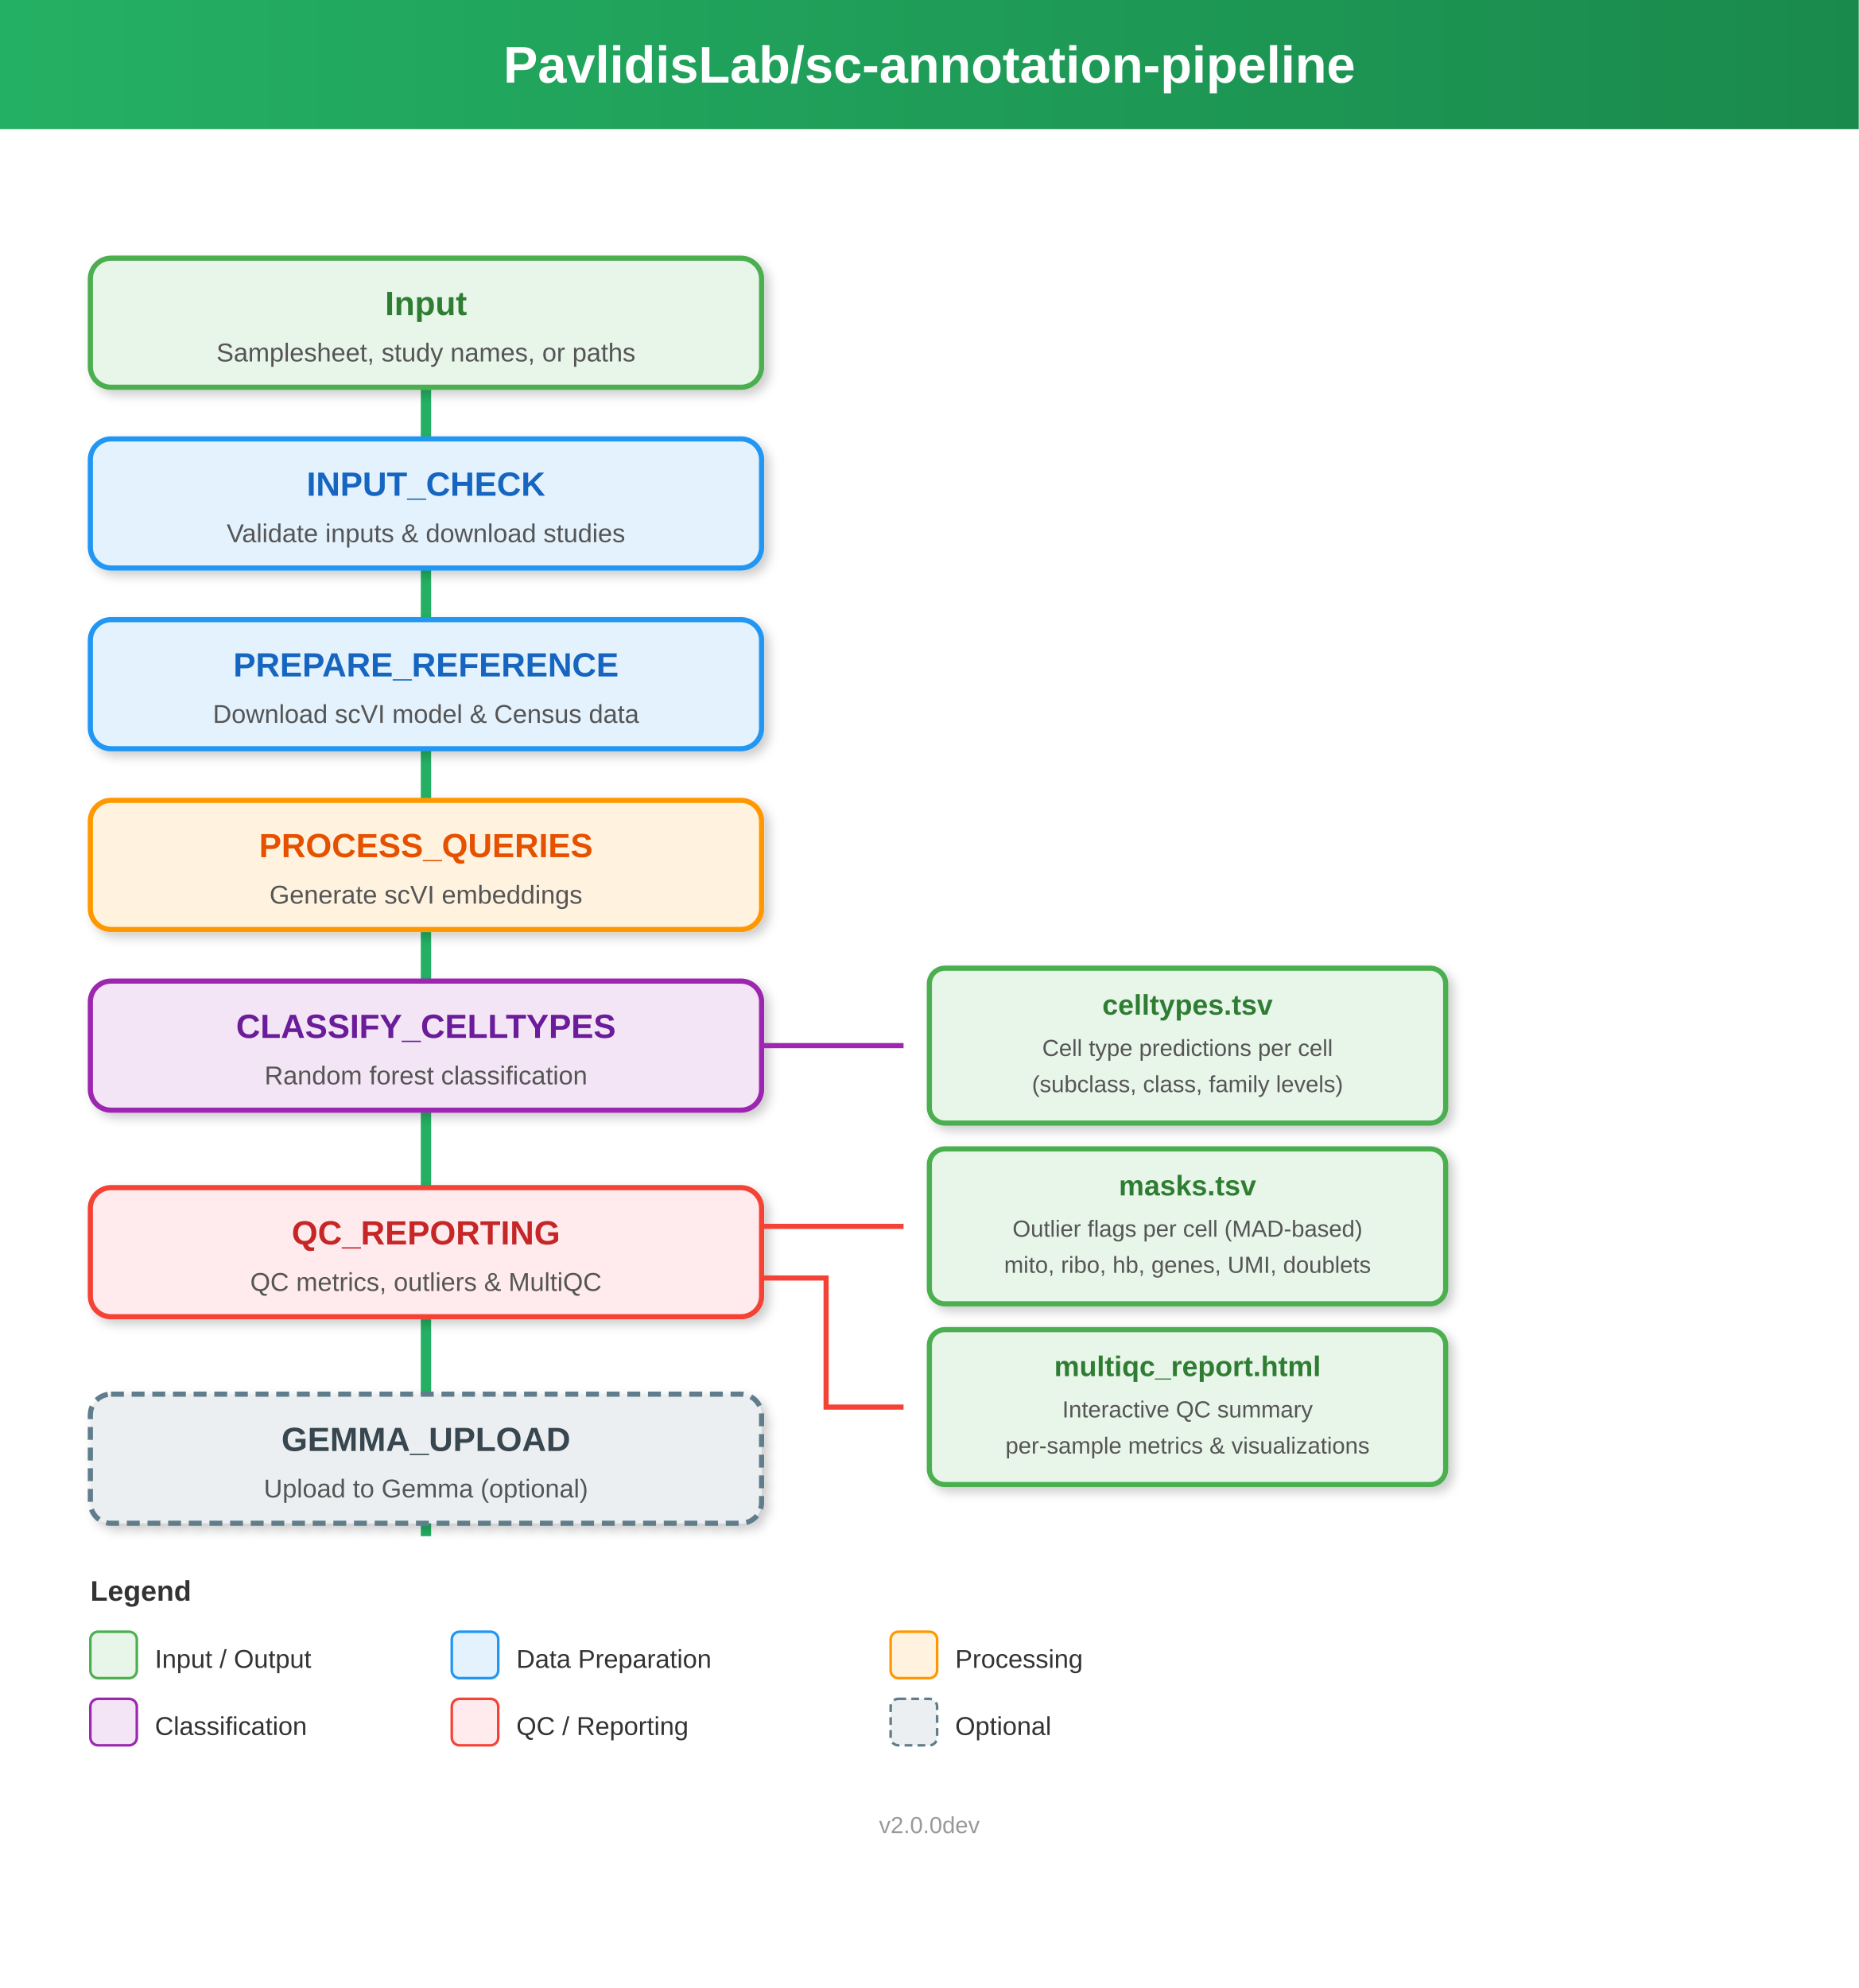
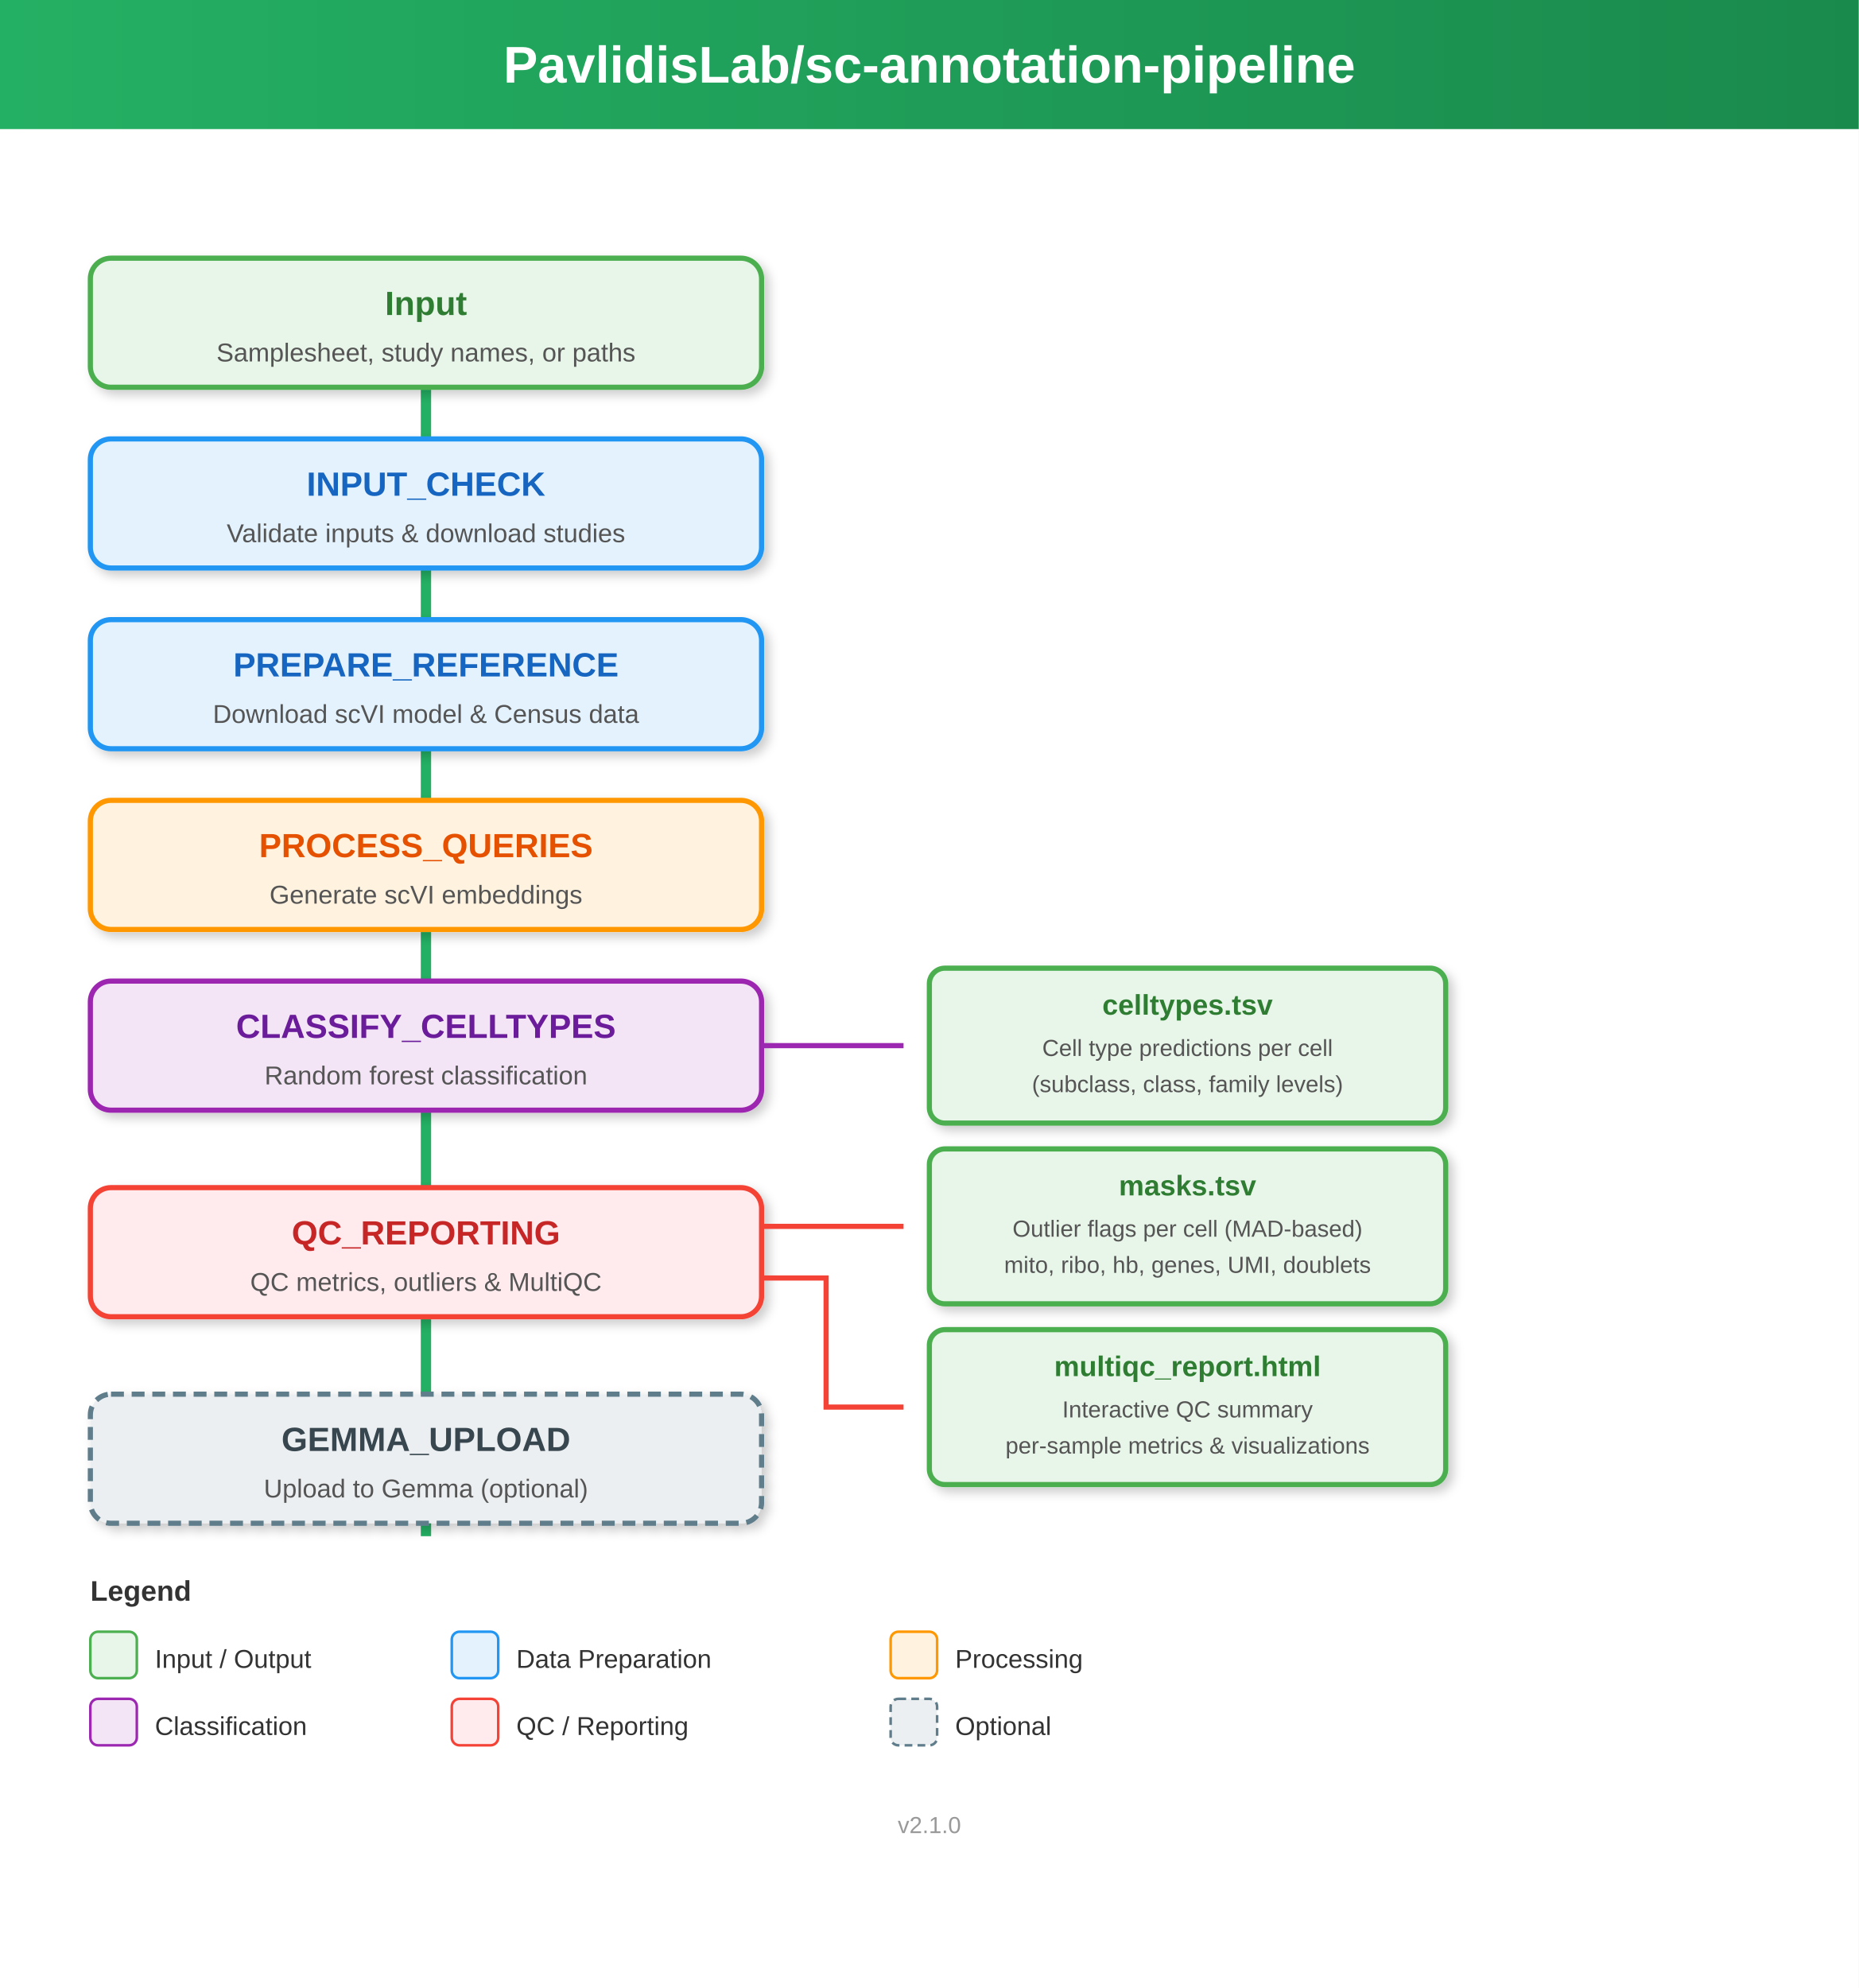
<svg xmlns="http://www.w3.org/2000/svg" viewBox="0 0 720 770" width="720" height="770">
  <defs>
    <filter id="shadow" x="-20%" y="-20%" width="140%" height="140%">
      <feDropShadow dx="2" dy="2" stdDeviation="2" flood-opacity="0.2" />
    </filter>
    <linearGradient id="headerGrad" x1="0%" y1="0%" x2="100%" y2="0%">
      <stop offset="0%" style="stop-color:#24B064" />
      <stop offset="100%" style="stop-color:#1a8a4c" />
    </linearGradient>
  </defs>
  <rect width="720" height="770" fill="#ffffff" />
  <rect x="0" y="0" width="720" height="50" fill="url(#headerGrad)" />
  <text x="360" y="32" text-anchor="middle" font-family="Arial, sans-serif" font-size="20" font-weight="bold" fill="white">PavlidisLab/sc-annotation-pipeline</text>
  <path d="M 165 130 L 165 595" stroke="#24B064" stroke-width="4" fill="none" />
  <g transform="translate(35, 100)" filter="url(#shadow)">
    <rect x="0" y="0" width="260" height="50" rx="8" fill="#E8F5E9" stroke="#4CAF50" stroke-width="2" />
    <text x="130" y="22" text-anchor="middle" font-family="Arial, sans-serif" font-size="13" font-weight="bold" fill="#2E7D32">Input</text>
    <text x="130" y="40" text-anchor="middle" font-family="Arial, sans-serif" font-size="10" fill="#555">Samplesheet, study names, or paths</text>
  </g>
  <g transform="translate(35, 170)" filter="url(#shadow)">
    <rect x="0" y="0" width="260" height="50" rx="8" fill="#E3F2FD" stroke="#2196F3" stroke-width="2" />
    <text x="130" y="22" text-anchor="middle" font-family="Arial, sans-serif" font-size="13" font-weight="bold" fill="#1565C0">INPUT_CHECK</text>
    <text x="130" y="40" text-anchor="middle" font-family="Arial, sans-serif" font-size="10" fill="#555">Validate inputs &amp; download studies</text>
  </g>
  <g transform="translate(35, 240)" filter="url(#shadow)">
    <rect x="0" y="0" width="260" height="50" rx="8" fill="#E3F2FD" stroke="#2196F3" stroke-width="2" />
    <text x="130" y="22" text-anchor="middle" font-family="Arial, sans-serif" font-size="13" font-weight="bold" fill="#1565C0">PREPARE_REFERENCE</text>
    <text x="130" y="40" text-anchor="middle" font-family="Arial, sans-serif" font-size="10" fill="#555">Download scVI model &amp; Census data</text>
  </g>
  <g transform="translate(35, 310)" filter="url(#shadow)">
    <rect x="0" y="0" width="260" height="50" rx="8" fill="#FFF3E0" stroke="#FF9800" stroke-width="2" />
    <text x="130" y="22" text-anchor="middle" font-family="Arial, sans-serif" font-size="13" font-weight="bold" fill="#E65100">PROCESS_QUERIES</text>
    <text x="130" y="40" text-anchor="middle" font-family="Arial, sans-serif" font-size="10" fill="#555">Generate scVI embeddings</text>
  </g>
  <g transform="translate(35, 380)" filter="url(#shadow)">
    <rect x="0" y="0" width="260" height="50" rx="8" fill="#F3E5F5" stroke="#9C27B0" stroke-width="2" />
    <text x="130" y="22" text-anchor="middle" font-family="Arial, sans-serif" font-size="13" font-weight="bold" fill="#6A1B9A">CLASSIFY_CELLTYPES</text>
    <text x="130" y="40" text-anchor="middle" font-family="Arial, sans-serif" font-size="10" fill="#555">Random forest classification</text>
  </g>
  <path d="M 295 405 L 350 405" stroke="#9C27B0" stroke-width="2" fill="none" />
  <g transform="translate(360, 375)" filter="url(#shadow)">
    <rect x="0" y="0" width="200" height="60" rx="6" fill="#E8F5E9" stroke="#4CAF50" stroke-width="2" />
    <text x="100" y="18" text-anchor="middle" font-family="Arial, sans-serif" font-size="11" font-weight="bold" fill="#2E7D32">celltypes.tsv</text>
    <text x="100" y="34" text-anchor="middle" font-family="Arial, sans-serif" font-size="9" fill="#555">Cell type predictions per cell</text>
    <text x="100" y="48" text-anchor="middle" font-family="Arial, sans-serif" font-size="9" fill="#555">(subclass, class, family levels)</text>
  </g>
  <g transform="translate(35, 460)" filter="url(#shadow)">
    <rect x="0" y="0" width="260" height="50" rx="8" fill="#FFEBEE" stroke="#F44336" stroke-width="2" />
    <text x="130" y="22" text-anchor="middle" font-family="Arial, sans-serif" font-size="13" font-weight="bold" fill="#C62828">QC_REPORTING</text>
    <text x="130" y="40" text-anchor="middle" font-family="Arial, sans-serif" font-size="10" fill="#555">QC metrics, outliers &amp; MultiQC</text>
  </g>
  <path d="M 295 475 L 350 475" stroke="#F44336" stroke-width="2" fill="none" />
  <g transform="translate(360, 445)" filter="url(#shadow)">
    <rect x="0" y="0" width="200" height="60" rx="6" fill="#E8F5E9" stroke="#4CAF50" stroke-width="2" />
    <text x="100" y="18" text-anchor="middle" font-family="Arial, sans-serif" font-size="11" font-weight="bold" fill="#2E7D32">masks.tsv</text>
    <text x="100" y="34" text-anchor="middle" font-family="Arial, sans-serif" font-size="9" fill="#555">Outlier flags per cell (MAD-based)</text>
    <text x="100" y="48" text-anchor="middle" font-family="Arial, sans-serif" font-size="9" fill="#555">mito, ribo, hb, genes, UMI, doublets</text>
  </g>
  <path d="M 295 495 L 320 495 L 320 545 L 350 545" stroke="#F44336" stroke-width="2" fill="none" />
  <g transform="translate(360, 515)" filter="url(#shadow)">
    <rect x="0" y="0" width="200" height="60" rx="6" fill="#E8F5E9" stroke="#4CAF50" stroke-width="2" />
    <text x="100" y="18" text-anchor="middle" font-family="Arial, sans-serif" font-size="11" font-weight="bold" fill="#2E7D32">multiqc_report.html</text>
    <text x="100" y="34" text-anchor="middle" font-family="Arial, sans-serif" font-size="9" fill="#555">Interactive QC summary</text>
    <text x="100" y="48" text-anchor="middle" font-family="Arial, sans-serif" font-size="9" fill="#555">per-sample metrics &amp; visualizations</text>
  </g>
  <g transform="translate(35, 540)" filter="url(#shadow)">
    <rect x="0" y="0" width="260" height="50" rx="8" fill="#ECEFF1" stroke="#607D8B" stroke-width="2" stroke-dasharray="5,3" />
    <text x="130" y="22" text-anchor="middle" font-family="Arial, sans-serif" font-size="13" font-weight="bold" fill="#37474F">GEMMA_UPLOAD</text>
    <text x="130" y="40" text-anchor="middle" font-family="Arial, sans-serif" font-size="10" fill="#555">Upload to Gemma (optional)</text>
  </g>
  <g transform="translate(35, 620)">
    <text x="0" y="0" font-family="Arial, sans-serif" font-size="11" font-weight="bold" fill="#333">Legend</text>
    <rect x="0" y="12" width="18" height="18" rx="3" fill="#E8F5E9" stroke="#4CAF50" stroke-width="1" />
    <text x="25" y="26" font-family="Arial, sans-serif" font-size="10" fill="#333">Input / Output</text>
    <rect x="140" y="12" width="18" height="18" rx="3" fill="#E3F2FD" stroke="#2196F3" stroke-width="1" />
    <text x="165" y="26" font-family="Arial, sans-serif" font-size="10" fill="#333">Data Preparation</text>
    <rect x="310" y="12" width="18" height="18" rx="3" fill="#FFF3E0" stroke="#FF9800" stroke-width="1" />
    <text x="335" y="26" font-family="Arial, sans-serif" font-size="10" fill="#333">Processing</text>
    <rect x="0" y="38" width="18" height="18" rx="3" fill="#F3E5F5" stroke="#9C27B0" stroke-width="1" />
    <text x="25" y="52" font-family="Arial, sans-serif" font-size="10" fill="#333">Classification</text>
    <rect x="140" y="38" width="18" height="18" rx="3" fill="#FFEBEE" stroke="#F44336" stroke-width="1" />
    <text x="165" y="52" font-family="Arial, sans-serif" font-size="10" fill="#333">QC / Reporting</text>
    <rect x="310" y="38" width="18" height="18" rx="3" fill="#ECEFF1" stroke="#607D8B" stroke-width="1" stroke-dasharray="3,2" />
    <text x="335" y="52" font-family="Arial, sans-serif" font-size="10" fill="#333">Optional</text>
  </g>
-   <text x="360" y="710" text-anchor="middle" font-family="Arial, sans-serif" font-size="9" fill="#999">v2.0.0dev</text>
+   <text x="360" y="710" text-anchor="middle" font-family="Arial, sans-serif" font-size="9" fill="#999">v2.1.0</text>
</svg>
